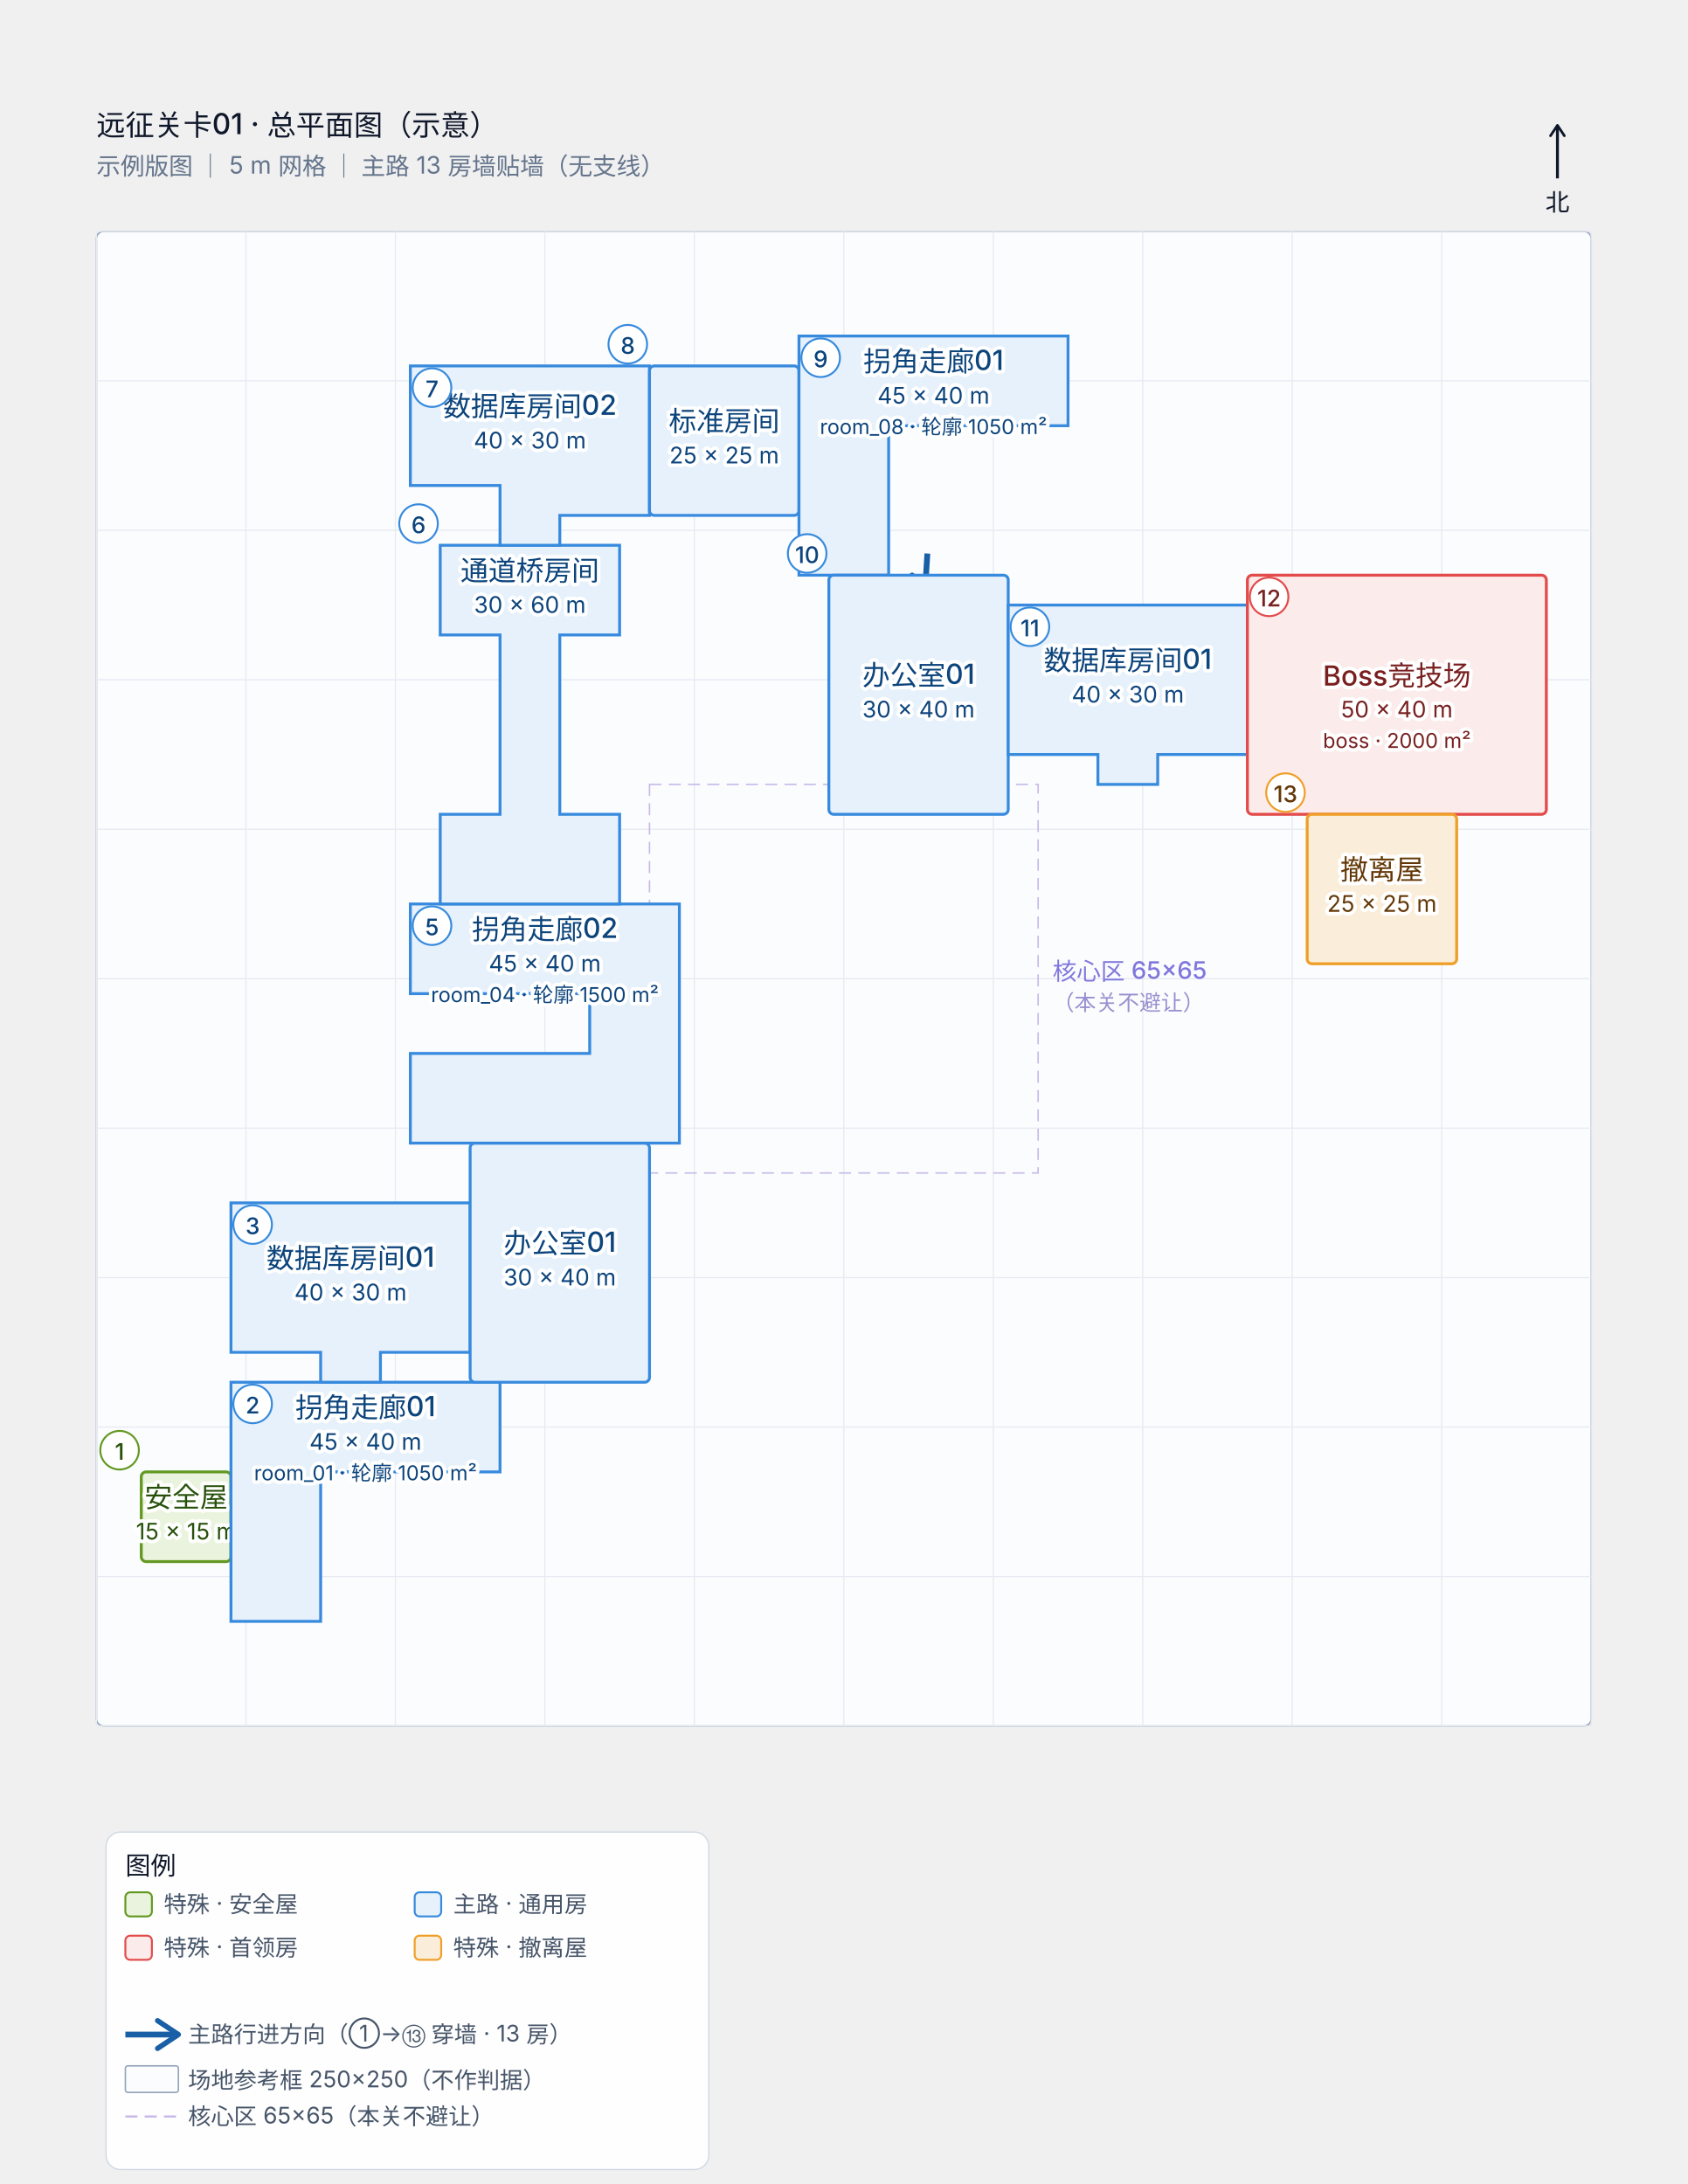
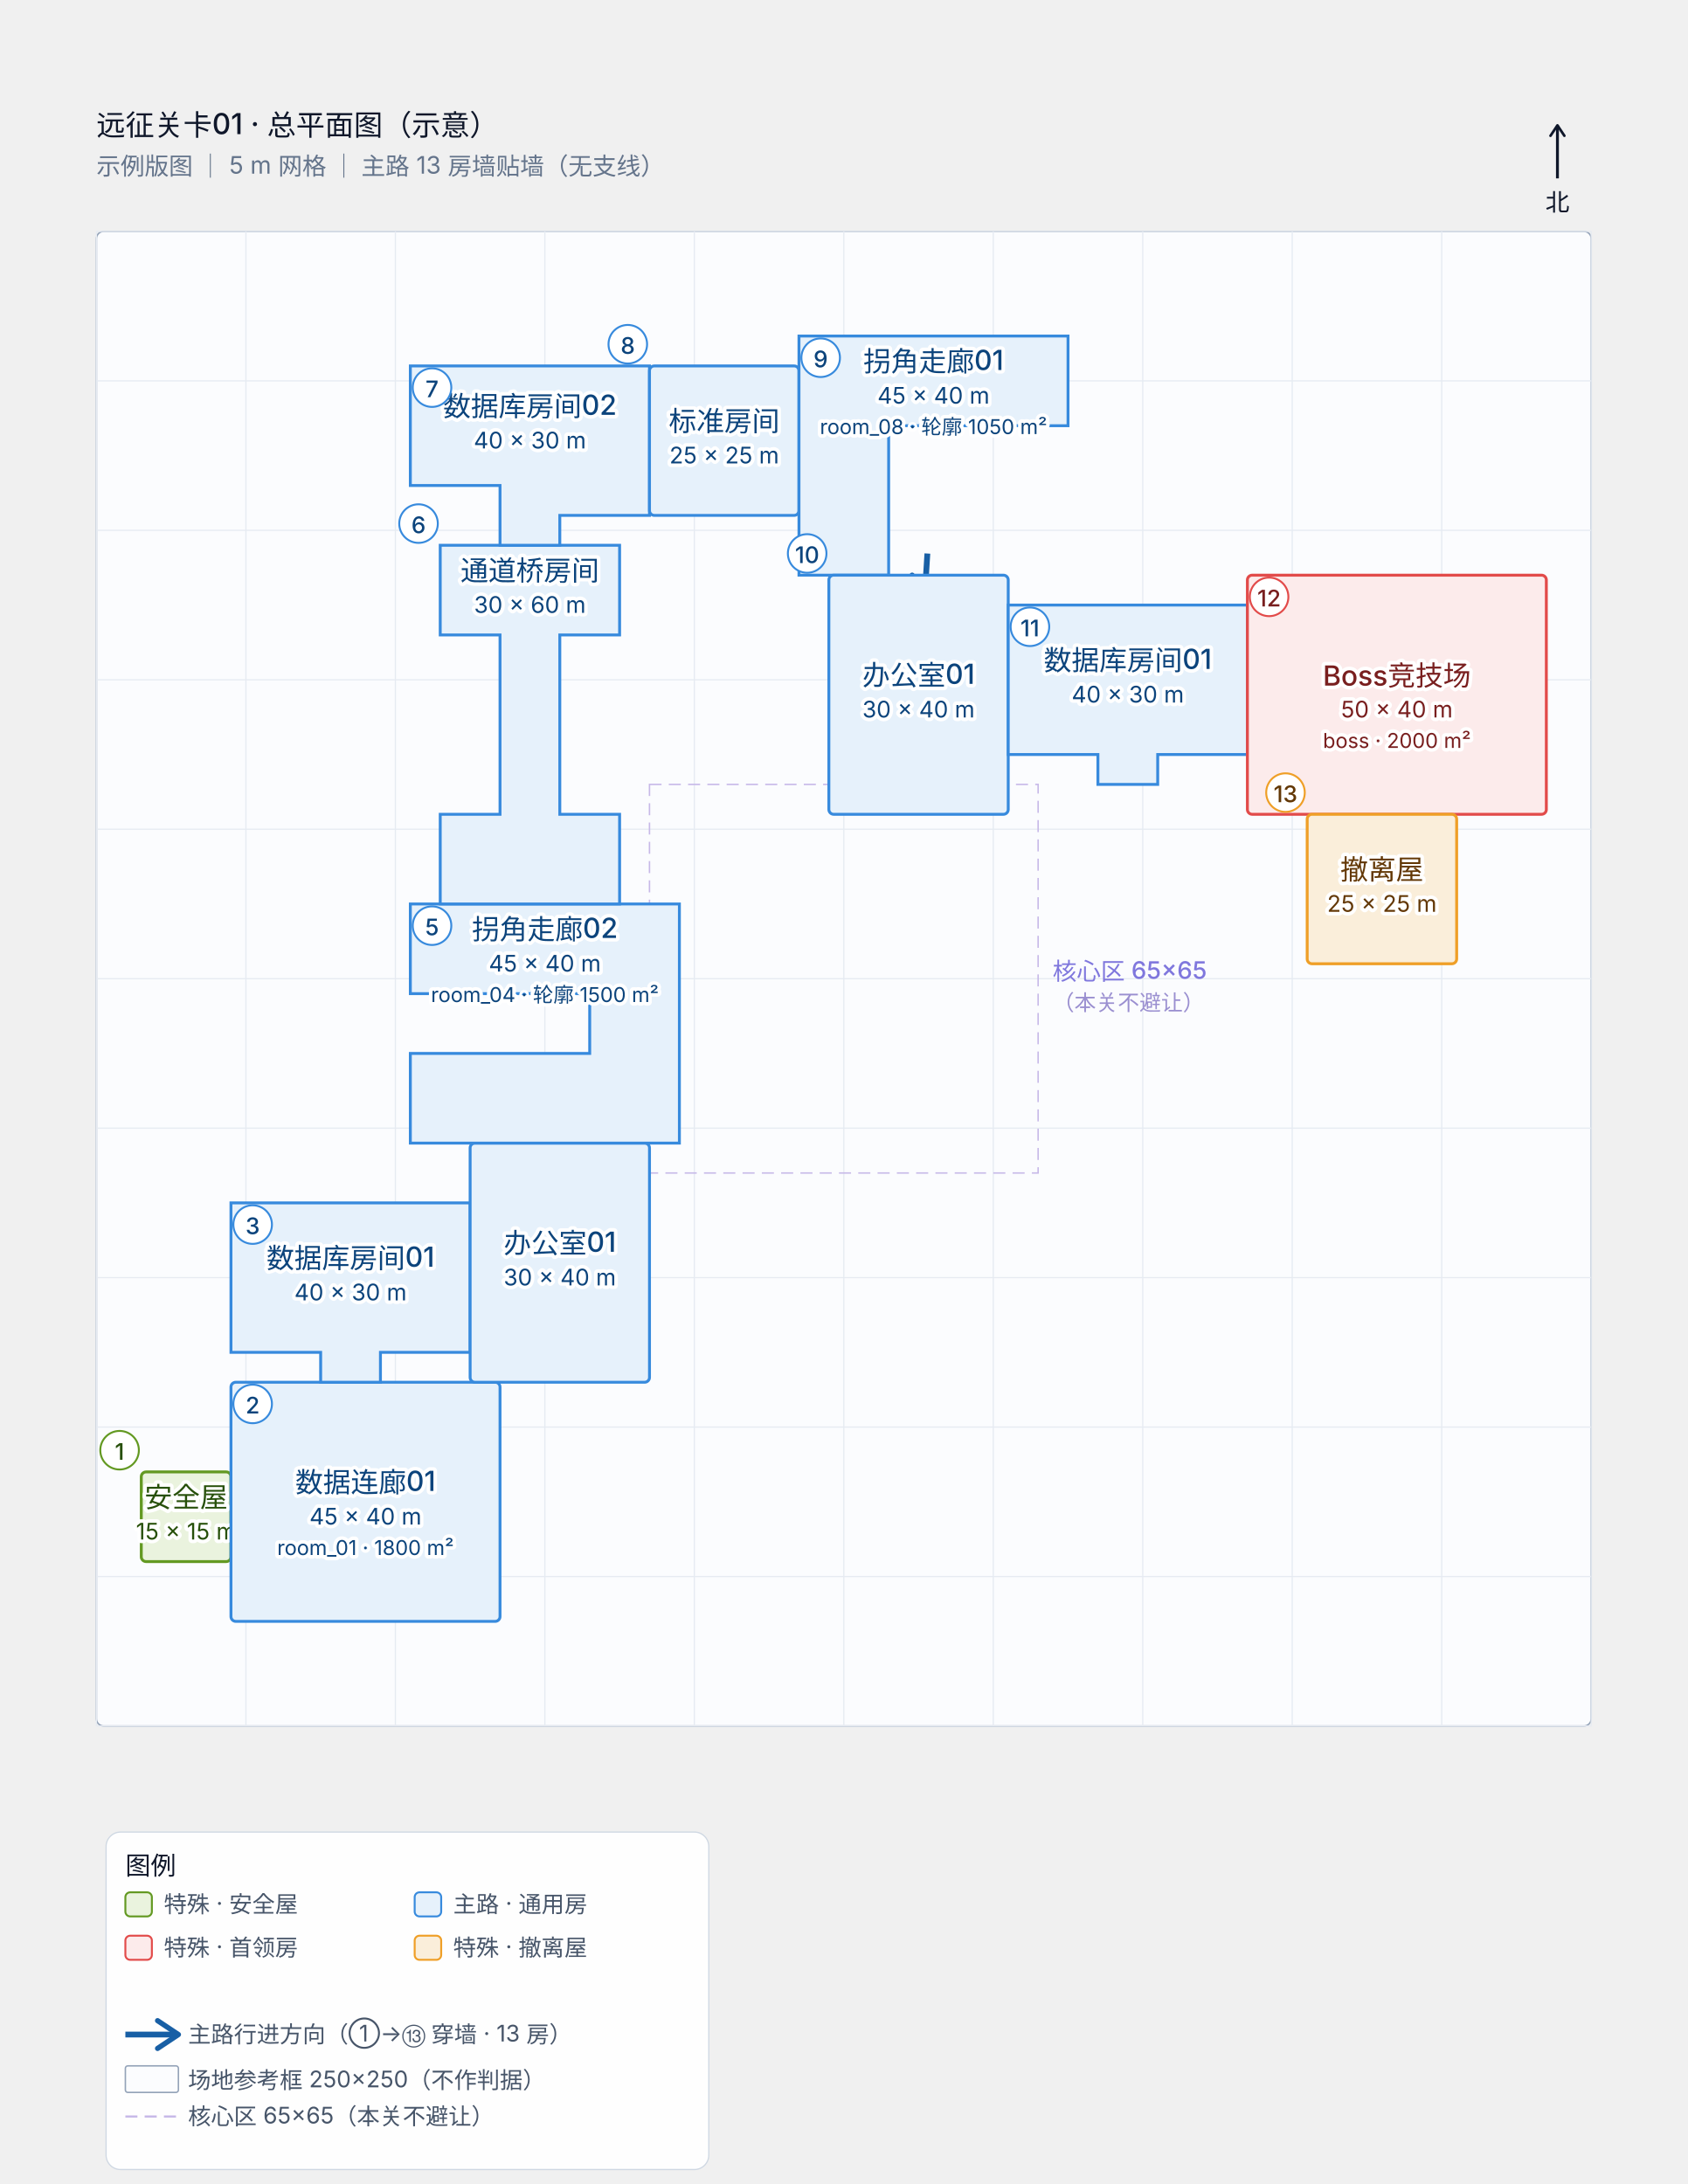
<svg xmlns="http://www.w3.org/2000/svg" viewBox="0 0 700 906" width="100%" role="img" font-family="system-ui, -apple-system, Segoe UI, PingFang SC, Microsoft YaHei, sans-serif">
  <defs>
    <marker id="ar" viewBox="0 0 10 10" refX="8" refY="5" markerWidth="6" markerHeight="6" orient="auto-start-reverse">
      <path d="M2 1L8 5L2 9" fill="none" stroke="context-stroke" stroke-width="1.5" stroke-linecap="round" stroke-linejoin="round" />
    </marker>
    <marker id="ar-s" viewBox="0 0 10 10" refX="8" refY="5" markerWidth="4.5" markerHeight="4.5" orient="auto-start-reverse">
      <path d="M2 1L8 5L2 9" fill="none" stroke="context-stroke" stroke-width="1.6" stroke-linecap="round" stroke-linejoin="round" />
    </marker>
  </defs>
  <rect x="40" y="96" width="620" height="620" rx="3" fill="#fbfcfe" stroke="#94a3b8" stroke-width="0.6" />
  <line x1="40" y1="96" x2="40" y2="716" stroke="#e6ebf2" stroke-width="0.5" />
  <line x1="102" y1="96" x2="102" y2="716" stroke="#e6ebf2" stroke-width="0.5" />
  <line x1="164" y1="96" x2="164" y2="716" stroke="#e6ebf2" stroke-width="0.5" />
  <line x1="226" y1="96" x2="226" y2="716" stroke="#e6ebf2" stroke-width="0.5" />
  <line x1="288" y1="96" x2="288" y2="716" stroke="#e6ebf2" stroke-width="0.5" />
  <line x1="350" y1="96" x2="350" y2="716" stroke="#e6ebf2" stroke-width="0.5" />
  <line x1="412" y1="96" x2="412" y2="716" stroke="#e6ebf2" stroke-width="0.5" />
  <line x1="474" y1="96" x2="474" y2="716" stroke="#e6ebf2" stroke-width="0.5" />
  <line x1="536" y1="96" x2="536" y2="716" stroke="#e6ebf2" stroke-width="0.5" />
  <line x1="598" y1="96" x2="598" y2="716" stroke="#e6ebf2" stroke-width="0.5" />
  <line x1="660" y1="96" x2="660" y2="716" stroke="#e6ebf2" stroke-width="0.5" />
  <line x1="40" y1="96" x2="660" y2="96" stroke="#e6ebf2" stroke-width="0.5" />
  <line x1="40" y1="158" x2="660" y2="158" stroke="#e6ebf2" stroke-width="0.5" />
  <line x1="40" y1="220" x2="660" y2="220" stroke="#e6ebf2" stroke-width="0.5" />
  <line x1="40" y1="282" x2="660" y2="282" stroke="#e6ebf2" stroke-width="0.5" />
  <line x1="40" y1="344" x2="660" y2="344" stroke="#e6ebf2" stroke-width="0.5" />
  <line x1="40" y1="406" x2="660" y2="406" stroke="#e6ebf2" stroke-width="0.5" />
  <line x1="40" y1="468" x2="660" y2="468" stroke="#e6ebf2" stroke-width="0.5" />
  <line x1="40" y1="530" x2="660" y2="530" stroke="#e6ebf2" stroke-width="0.5" />
  <line x1="40" y1="592" x2="660" y2="592" stroke="#e6ebf2" stroke-width="0.5" />
  <line x1="40" y1="654" x2="660" y2="654" stroke="#e6ebf2" stroke-width="0.5" />
  <line x1="40" y1="716" x2="660" y2="716" stroke="#e6ebf2" stroke-width="0.5" />
  <rect x="269.4" y="325.4" width="161.2" height="161.2" fill="none" stroke="#c7b9e8" stroke-width="0.6" stroke-dasharray="5 3" />
  <text x="436.6" y="403" font-size="10" font-weight="500" text-anchor="start" dominant-baseline="middle" fill="#7F77DD">核心区 65×65</text>
  <text x="436.6" y="416" font-size="9" font-weight="400" text-anchor="start" dominant-baseline="middle" fill="#9a8fd0">（本关不避让）</text>
  <line x1="105.43" y1="626.85" x2="123.37" y2="625.35" stroke="#185FA5" stroke-width="2.4" marker-end="url(#ar)" />
  <line x1="149.14" y1="588.58" x2="147.86" y2="570.62" stroke="#185FA5" stroke-width="2.4" marker-end="url(#ar)" />
  <line x1="179.89" y1="531.27" x2="197.71" y2="528.73" stroke="#185FA5" stroke-width="2.4" marker-end="url(#ar)" />
  <line x1="229.66" y1="483.18" x2="228.54" y2="465.22" stroke="#185FA5" stroke-width="2.4" marker-end="url(#ar)" />
  <line x1="223.35" y1="371.59" x2="222.45" y2="353.61" stroke="#185FA5" stroke-width="2.4" marker-end="url(#ar)" />
  <line x1="219.8" y1="253.8" x2="219.8" y2="235.8" stroke="#185FA5" stroke-width="2.4" marker-end="url(#ar)" />
  <line x1="251.13" y1="186.59" x2="269.07" y2="185.21" stroke="#185FA5" stroke-width="2.4" marker-end="url(#ar)" />
  <line x1="334.82" y1="185.26" x2="352.78" y2="186.54" stroke="#185FA5" stroke-width="2.4" marker-end="url(#ar)" />
  <line x1="384.66" y1="229.62" x2="383.54" y2="247.58" stroke="#185FA5" stroke-width="2.4" marker-end="url(#ar)" />
  <line x1="415.4" y1="288.2" x2="433.4" y2="288.2" stroke="#185FA5" stroke-width="2.4" marker-end="url(#ar)" />
  <line x1="514.6" y1="288.2" x2="532.6" y2="288.2" stroke="#185FA5" stroke-width="2.4" marker-end="url(#ar)" />
  <line x1="576.99" y1="319.53" x2="575.61" y2="337.47" stroke="#185FA5" stroke-width="2.4" marker-end="url(#ar)" />
  <rect x="58.6" y="610.6" width="37.2" height="37.2" rx="2" fill="#EAF3DE" stroke="#639922" stroke-width="1.2" />
  <text x="77.2" y="621.2" font-size="11.5" font-weight="500" text-anchor="middle" dominant-baseline="middle" fill="#27500A" paint-order="stroke" stroke="#ffffff" stroke-width="3" stroke-linejoin="round">安全屋</text>
  <text x="77.2" y="635.2" font-size="9.5" font-weight="400" text-anchor="middle" dominant-baseline="middle" fill="#27500A" paint-order="stroke" stroke="#ffffff" stroke-width="3" stroke-linejoin="round">15 × 15 m</text>
  <circle cx="49.6" cy="601.6" r="8" fill="#ffffff" stroke="#639922" stroke-width="0.8" />
  <text x="49.6" y="602.1" font-size="9.5" font-weight="500" text-anchor="middle" dominant-baseline="middle" fill="#27500A">1</text>
-   <polygon points="95.8,573.4 207.4,573.4 207.4,610.6 133,610.6 133,672.6 95.8,672.6" fill="#E6F1FB" stroke="#378ADD" stroke-width="1.2" />
-   <text x="151.6" y="584" font-size="11.5" font-weight="500" text-anchor="middle" dominant-baseline="middle" fill="#0C447C" paint-order="stroke" stroke="#ffffff" stroke-width="3" stroke-linejoin="round">拐角走廊01</text>
-   <text x="151.6" y="598" font-size="9.5" font-weight="400" text-anchor="middle" dominant-baseline="middle" fill="#0C447C" paint-order="stroke" stroke="#ffffff" stroke-width="3" stroke-linejoin="round">45 × 40 m</text>
-   <text x="151.6" y="611" font-size="8.5" font-weight="400" text-anchor="middle" dominant-baseline="middle" fill="#0C447C" paint-order="stroke" stroke="#ffffff" stroke-width="3" stroke-linejoin="round">room_01 · 轮廓 1050 m²</text>
+   <rect x="95.8" y="573.4" width="111.6" height="99.2" rx="2" fill="#E6F1FB" stroke="#378ADD" stroke-width="1.2" />
+   <text x="151.6" y="615" font-size="11.5" font-weight="500" text-anchor="middle" dominant-baseline="middle" fill="#0C447C" paint-order="stroke" stroke="#ffffff" stroke-width="3" stroke-linejoin="round">数据连廊01</text>
+   <text x="151.6" y="629" font-size="9.5" font-weight="400" text-anchor="middle" dominant-baseline="middle" fill="#0C447C" paint-order="stroke" stroke="#ffffff" stroke-width="3" stroke-linejoin="round">45 × 40 m</text>
+   <text x="151.6" y="642" font-size="8.5" font-weight="400" text-anchor="middle" dominant-baseline="middle" fill="#0C447C" paint-order="stroke" stroke="#ffffff" stroke-width="3" stroke-linejoin="round">room_01 · 1800 m²</text>
  <circle cx="104.8" cy="582.4" r="8" fill="#ffffff" stroke="#378ADD" stroke-width="0.8" />
  <text x="104.8" y="582.9" font-size="9.5" font-weight="500" text-anchor="middle" dominant-baseline="middle" fill="#0C447C">2</text>
  <polygon points="95.8,499 195,499 195,561 157.8,561 157.8,573.4 133,573.4 133,561 95.8,561" fill="#E6F1FB" stroke="#378ADD" stroke-width="1.2" />
  <text x="145.4" y="522" font-size="11.5" font-weight="500" text-anchor="middle" dominant-baseline="middle" fill="#0C447C" paint-order="stroke" stroke="#ffffff" stroke-width="3" stroke-linejoin="round">数据库房间01</text>
  <text x="145.4" y="536" font-size="9.5" font-weight="400" text-anchor="middle" dominant-baseline="middle" fill="#0C447C" paint-order="stroke" stroke="#ffffff" stroke-width="3" stroke-linejoin="round">40 × 30 m</text>
  <circle cx="104.8" cy="508" r="8" fill="#ffffff" stroke="#378ADD" stroke-width="0.8" />
  <text x="104.8" y="508.5" font-size="9.5" font-weight="500" text-anchor="middle" dominant-baseline="middle" fill="#0C447C">3</text>
  <rect x="195" y="474.2" width="74.4" height="99.2" rx="2" fill="#E6F1FB" stroke="#378ADD" stroke-width="1.2" />
  <text x="232.2" y="515.8" font-size="11.5" font-weight="500" text-anchor="middle" dominant-baseline="middle" fill="#0C447C" paint-order="stroke" stroke="#ffffff" stroke-width="3" stroke-linejoin="round">办公室01</text>
  <text x="232.2" y="529.8" font-size="9.5" font-weight="400" text-anchor="middle" dominant-baseline="middle" fill="#0C447C" paint-order="stroke" stroke="#ffffff" stroke-width="3" stroke-linejoin="round">30 × 40 m</text>
  <circle cx="186" cy="465.2" r="8" fill="#ffffff" stroke="#378ADD" stroke-width="0.8" />
  <text x="186" y="465.7" font-size="9.5" font-weight="500" text-anchor="middle" dominant-baseline="middle" fill="#0C447C">4</text>
  <polygon points="170.2,375 281.8,375 281.8,474.2 170.2,474.2 170.2,437 244.6,437 244.6,412.2 170.2,412.2" fill="#E6F1FB" stroke="#378ADD" stroke-width="1.2" />
  <text x="226" y="385.6" font-size="11.5" font-weight="500" text-anchor="middle" dominant-baseline="middle" fill="#0C447C" paint-order="stroke" stroke="#ffffff" stroke-width="3" stroke-linejoin="round">拐角走廊02</text>
  <text x="226" y="399.6" font-size="9.5" font-weight="400" text-anchor="middle" dominant-baseline="middle" fill="#0C447C" paint-order="stroke" stroke="#ffffff" stroke-width="3" stroke-linejoin="round">45 × 40 m</text>
  <text x="226" y="412.6" font-size="8.5" font-weight="400" text-anchor="middle" dominant-baseline="middle" fill="#0C447C" paint-order="stroke" stroke="#ffffff" stroke-width="3" stroke-linejoin="round">room_04 · 轮廓 1500 m²</text>
  <circle cx="179.2" cy="384" r="8" fill="#ffffff" stroke="#378ADD" stroke-width="0.8" />
  <text x="179.2" y="384.5" font-size="9.5" font-weight="500" text-anchor="middle" dominant-baseline="middle" fill="#0C447C">5</text>
  <polygon points="182.6,226.2 257,226.2 257,263.4 232.2,263.4 232.2,337.8 257,337.8 257,375 182.6,375 182.6,337.8 207.4,337.8 207.4,263.4 182.6,263.4" fill="#E6F1FB" stroke="#378ADD" stroke-width="1.2" />
  <text x="219.8" y="236.8" font-size="11.5" font-weight="500" text-anchor="middle" dominant-baseline="middle" fill="#0C447C" paint-order="stroke" stroke="#ffffff" stroke-width="3" stroke-linejoin="round">通道桥房间</text>
  <text x="219.8" y="250.8" font-size="9.5" font-weight="400" text-anchor="middle" dominant-baseline="middle" fill="#0C447C" paint-order="stroke" stroke="#ffffff" stroke-width="3" stroke-linejoin="round">30 × 60 m</text>
  <circle cx="173.6" cy="217.2" r="8" fill="#ffffff" stroke="#378ADD" stroke-width="0.8" />
  <text x="173.6" y="217.7" font-size="9.5" font-weight="500" text-anchor="middle" dominant-baseline="middle" fill="#0C447C">6</text>
  <polygon points="170.2,151.8 269.4,151.8 269.4,213.8 232.2,213.8 232.2,226.2 207.4,226.2 207.4,201.4 170.2,201.4" fill="#E6F1FB" stroke="#378ADD" stroke-width="1.2" />
  <text x="219.8" y="168.6" font-size="11.5" font-weight="500" text-anchor="middle" dominant-baseline="middle" fill="#0C447C" paint-order="stroke" stroke="#ffffff" stroke-width="3" stroke-linejoin="round">数据库房间02</text>
  <text x="219.8" y="182.6" font-size="9.5" font-weight="400" text-anchor="middle" dominant-baseline="middle" fill="#0C447C" paint-order="stroke" stroke="#ffffff" stroke-width="3" stroke-linejoin="round">40 × 30 m</text>
  <circle cx="179.2" cy="160.8" r="8" fill="#ffffff" stroke="#378ADD" stroke-width="0.8" />
  <text x="179.2" y="161.3" font-size="9.5" font-weight="500" text-anchor="middle" dominant-baseline="middle" fill="#0C447C">7</text>
  <rect x="269.4" y="151.8" width="62" height="62" rx="2" fill="#E6F1FB" stroke="#378ADD" stroke-width="1.2" />
  <text x="300.4" y="174.8" font-size="11.5" font-weight="500" text-anchor="middle" dominant-baseline="middle" fill="#0C447C" paint-order="stroke" stroke="#ffffff" stroke-width="3" stroke-linejoin="round">标准房间</text>
  <text x="300.4" y="188.8" font-size="9.5" font-weight="400" text-anchor="middle" dominant-baseline="middle" fill="#0C447C" paint-order="stroke" stroke="#ffffff" stroke-width="3" stroke-linejoin="round">25 × 25 m</text>
  <circle cx="260.4" cy="142.8" r="8" fill="#ffffff" stroke="#378ADD" stroke-width="0.8" />
  <text x="260.4" y="143.3" font-size="9.5" font-weight="500" text-anchor="middle" dominant-baseline="middle" fill="#0C447C">8</text>
  <polygon points="331.4,139.4 443,139.4 443,176.6 368.6,176.6 368.6,238.6 331.4,238.6" fill="#E6F1FB" stroke="#378ADD" stroke-width="1.2" />
  <text x="387.2" y="150" font-size="11.5" font-weight="500" text-anchor="middle" dominant-baseline="middle" fill="#0C447C" paint-order="stroke" stroke="#ffffff" stroke-width="3" stroke-linejoin="round">拐角走廊01</text>
  <text x="387.2" y="164" font-size="9.5" font-weight="400" text-anchor="middle" dominant-baseline="middle" fill="#0C447C" paint-order="stroke" stroke="#ffffff" stroke-width="3" stroke-linejoin="round">45 × 40 m</text>
  <text x="387.2" y="177" font-size="8.5" font-weight="400" text-anchor="middle" dominant-baseline="middle" fill="#0C447C" paint-order="stroke" stroke="#ffffff" stroke-width="3" stroke-linejoin="round">room_08 · 轮廓 1050 m²</text>
  <circle cx="340.4" cy="148.4" r="8" fill="#ffffff" stroke="#378ADD" stroke-width="0.8" />
  <text x="340.4" y="148.9" font-size="9.5" font-weight="500" text-anchor="middle" dominant-baseline="middle" fill="#0C447C">9</text>
  <rect x="343.8" y="238.6" width="74.4" height="99.2" rx="2" fill="#E6F1FB" stroke="#378ADD" stroke-width="1.2" />
  <text x="381" y="280.2" font-size="11.5" font-weight="500" text-anchor="middle" dominant-baseline="middle" fill="#0C447C" paint-order="stroke" stroke="#ffffff" stroke-width="3" stroke-linejoin="round">办公室01</text>
  <text x="381" y="294.2" font-size="9.5" font-weight="400" text-anchor="middle" dominant-baseline="middle" fill="#0C447C" paint-order="stroke" stroke="#ffffff" stroke-width="3" stroke-linejoin="round">30 × 40 m</text>
  <circle cx="334.8" cy="229.6" r="8" fill="#ffffff" stroke="#378ADD" stroke-width="0.8" />
  <text x="334.8" y="230.1" font-size="9.5" font-weight="500" text-anchor="middle" dominant-baseline="middle" fill="#0C447C">10</text>
  <polygon points="418.2,251 517.4,251 517.4,313 480.2,313 480.2,325.4 455.4,325.4 455.4,313 418.2,313" fill="#E6F1FB" stroke="#378ADD" stroke-width="1.2" />
  <text x="467.8" y="274" font-size="11.5" font-weight="500" text-anchor="middle" dominant-baseline="middle" fill="#0C447C" paint-order="stroke" stroke="#ffffff" stroke-width="3" stroke-linejoin="round">数据库房间01</text>
  <text x="467.8" y="288" font-size="9.5" font-weight="400" text-anchor="middle" dominant-baseline="middle" fill="#0C447C" paint-order="stroke" stroke="#ffffff" stroke-width="3" stroke-linejoin="round">40 × 30 m</text>
  <circle cx="427.2" cy="260" r="8" fill="#ffffff" stroke="#378ADD" stroke-width="0.8" />
  <text x="427.2" y="260.5" font-size="9.5" font-weight="500" text-anchor="middle" dominant-baseline="middle" fill="#0C447C">11</text>
  <rect x="517.4" y="238.6" width="124" height="99.2" rx="2" fill="#FCEBEB" stroke="#E24B4A" stroke-width="1.2" />
  <text x="579.4" y="280.2" font-size="11.5" font-weight="500" text-anchor="middle" dominant-baseline="middle" fill="#791F1F" paint-order="stroke" stroke="#ffffff" stroke-width="3" stroke-linejoin="round">Boss竞技场</text>
  <text x="579.4" y="294.2" font-size="9.5" font-weight="400" text-anchor="middle" dominant-baseline="middle" fill="#791F1F" paint-order="stroke" stroke="#ffffff" stroke-width="3" stroke-linejoin="round">50 × 40 m</text>
  <text x="579.4" y="307.2" font-size="8.5" font-weight="400" text-anchor="middle" dominant-baseline="middle" fill="#791F1F" paint-order="stroke" stroke="#ffffff" stroke-width="3" stroke-linejoin="round">boss · 2000 m²</text>
  <circle cx="526.4" cy="247.6" r="8" fill="#ffffff" stroke="#E24B4A" stroke-width="0.8" />
  <text x="526.4" y="248.1" font-size="9.5" font-weight="500" text-anchor="middle" dominant-baseline="middle" fill="#791F1F">12</text>
  <rect x="542.2" y="337.8" width="62" height="62" rx="2" fill="#FAEEDA" stroke="#EF9F27" stroke-width="1.2" />
  <text x="573.2" y="360.8" font-size="11.5" font-weight="500" text-anchor="middle" dominant-baseline="middle" fill="#633806" paint-order="stroke" stroke="#ffffff" stroke-width="3" stroke-linejoin="round">撤离屋</text>
  <text x="573.2" y="374.8" font-size="9.5" font-weight="400" text-anchor="middle" dominant-baseline="middle" fill="#633806" paint-order="stroke" stroke="#ffffff" stroke-width="3" stroke-linejoin="round">25 × 25 m</text>
  <circle cx="533.2" cy="328.8" r="8" fill="#ffffff" stroke="#EF9F27" stroke-width="0.8" />
  <text x="533.2" y="329.3" font-size="9.5" font-weight="500" text-anchor="middle" dominant-baseline="middle" fill="#633806">13</text>
  <text x="40" y="52" font-size="12" font-weight="500" text-anchor="start" dominant-baseline="middle" fill="#0f172a">远征关卡01 · 总平面图（示意）</text>
  <text x="40" y="69" font-size="10" font-weight="400" text-anchor="start" dominant-baseline="middle" fill="#64748b">示例版图 ｜ 5 m 网格 ｜ 主路 13 房墙贴墙（无支线）</text>
  <line x1="646" y1="74" x2="646" y2="52" stroke="#0f172a" stroke-width="1.2" marker-end="url(#ar)" />
  <text x="646" y="84" font-size="10" font-weight="500" text-anchor="middle" dominant-baseline="middle" fill="#0f172a">北</text>
  <rect x="44" y="760" width="250" height="140" rx="6" fill="#ffffff" stroke="#cbd5e1" stroke-width="0.5" opacity="0.9" />
  <text x="52" y="774" font-size="10.5" font-weight="500" text-anchor="start" dominant-baseline="middle" fill="#0f172a">图例</text>
  <rect x="52" y="785" width="11" height="10" rx="2" fill="#EAF3DE" stroke="#639922" stroke-width="0.8" />
  <text x="68" y="790" font-size="9.5" font-weight="400" text-anchor="start" dominant-baseline="middle" fill="#475569">特殊 · 安全屋</text>
  <rect x="172" y="785" width="11" height="10" rx="2" fill="#E6F1FB" stroke="#378ADD" stroke-width="0.8" />
  <text x="188" y="790" font-size="9.5" font-weight="400" text-anchor="start" dominant-baseline="middle" fill="#475569">主路 · 通用房</text>
  <rect x="52" y="803" width="11" height="10" rx="2" fill="#FCEBEB" stroke="#E24B4A" stroke-width="0.8" />
  <text x="68" y="808" font-size="9.5" font-weight="400" text-anchor="start" dominant-baseline="middle" fill="#475569">特殊 · 首领房</text>
  <rect x="172" y="803" width="11" height="10" rx="2" fill="#FAEEDA" stroke="#EF9F27" stroke-width="0.8" />
  <text x="188" y="808" font-size="9.5" font-weight="400" text-anchor="start" dominant-baseline="middle" fill="#475569">特殊 · 撤离屋</text>
  <line x1="52" y1="844" x2="74" y2="844" stroke="#185FA5" stroke-width="2.4" marker-end="url(#ar)" />
  <text x="78" y="844" font-size="9.5" font-weight="400" text-anchor="start" dominant-baseline="middle" fill="#475569">主路行进方向（①→⑬ 穿墙 · 13 房）</text>
  <rect x="52" y="857" width="22" height="11" rx="1" fill="#fbfcfe" stroke="#94a3b8" stroke-width="0.6" />
  <text x="78" y="863" font-size="9.5" font-weight="400" text-anchor="start" dominant-baseline="middle" fill="#475569">场地参考框 250×250（不作判据）</text>
  <line x1="52" y1="878" x2="74" y2="878" stroke="#c7b9e8" stroke-width="0.9" stroke-dasharray="5 3" />
  <text x="78" y="878" font-size="9.5" font-weight="400" text-anchor="start" dominant-baseline="middle" fill="#475569">核心区 65×65（本关不避让）</text>
</svg>
